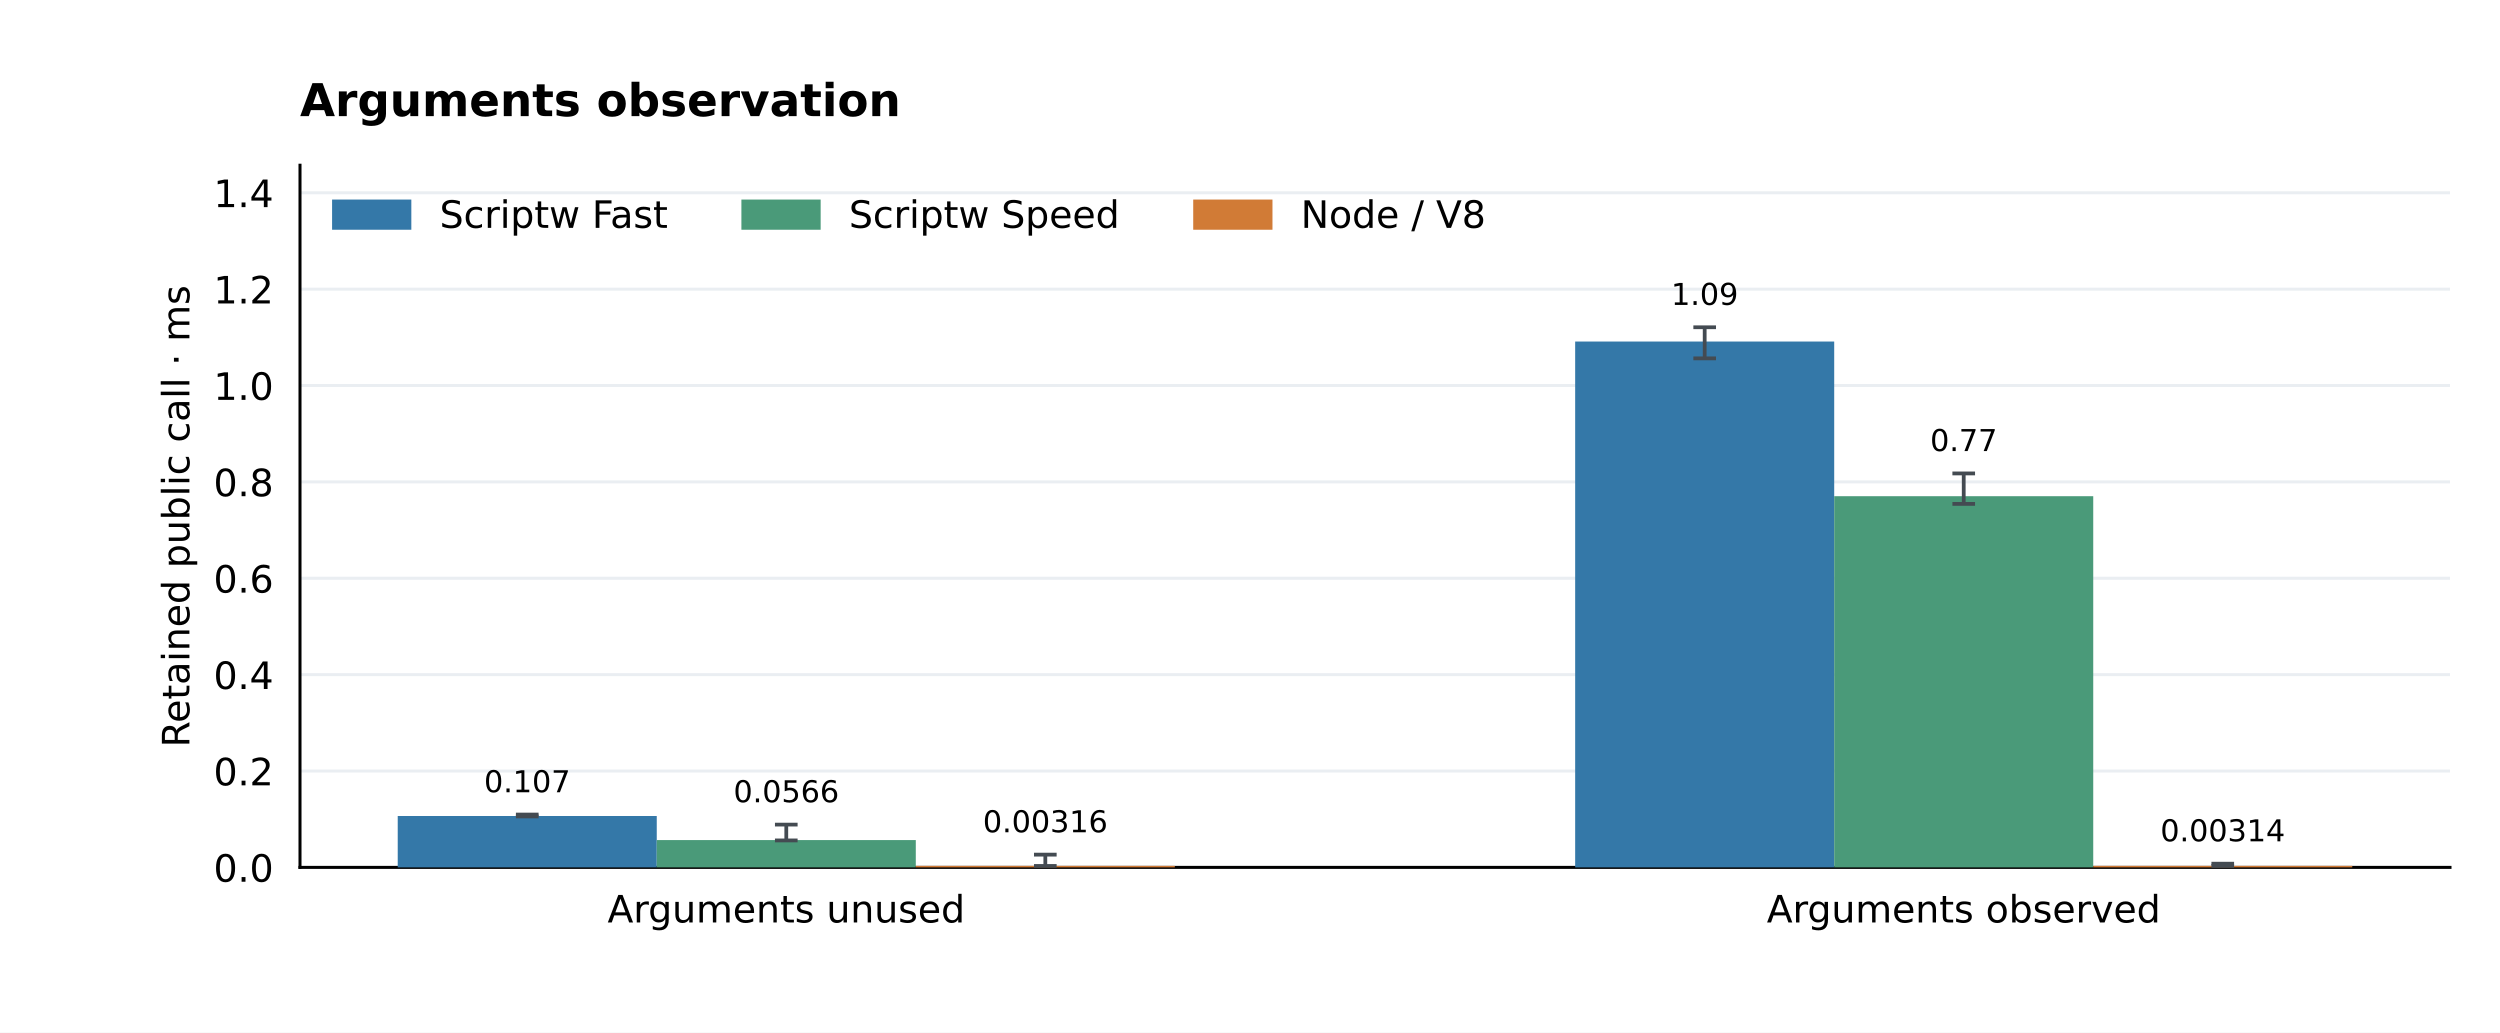
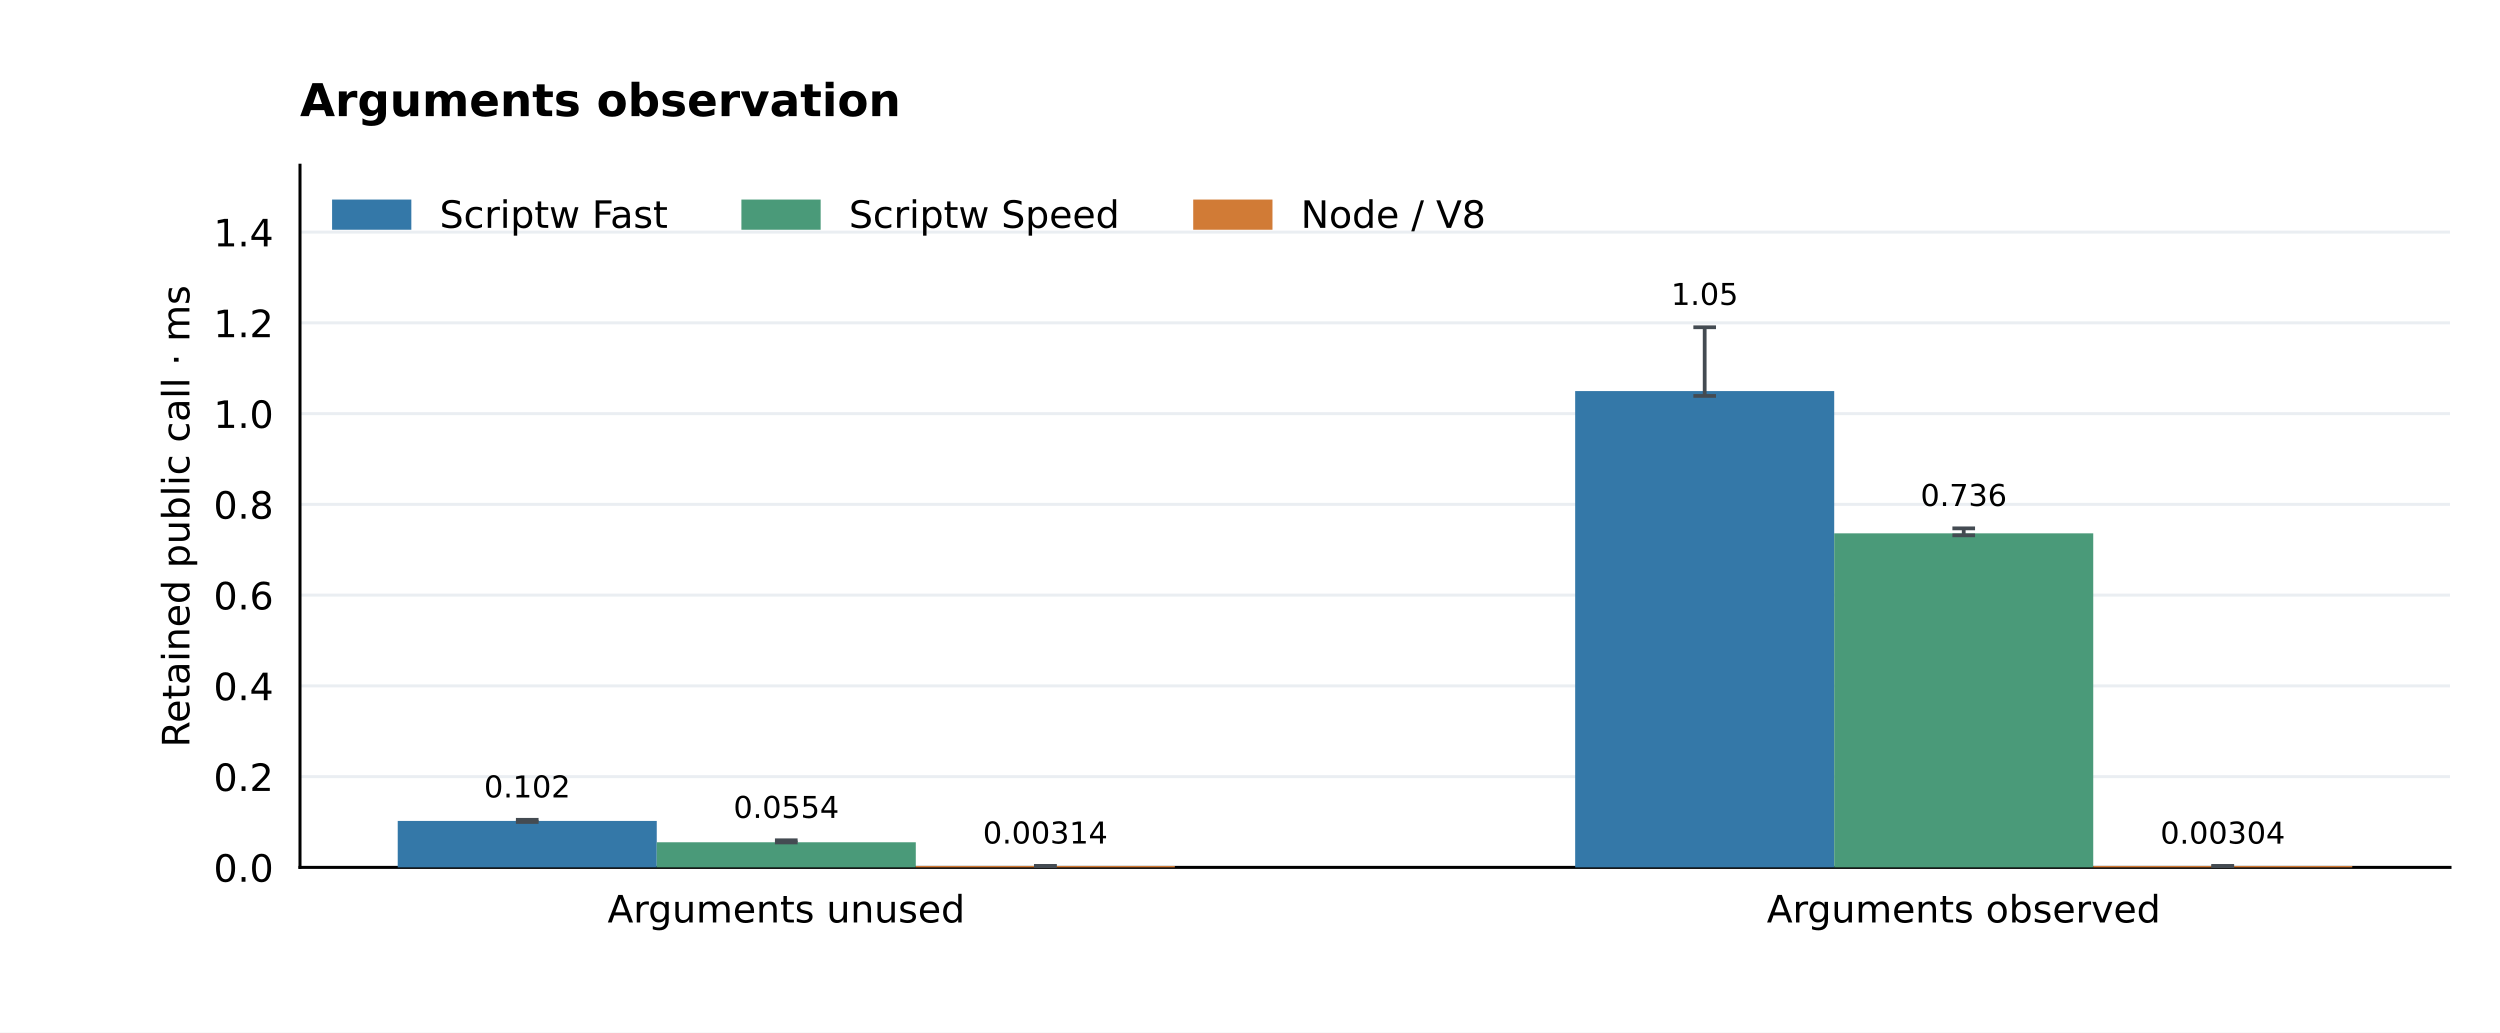
<svg xmlns="http://www.w3.org/2000/svg" xmlns:xlink="http://www.w3.org/1999/xlink" width="662.4pt" height="273.6pt" viewBox="0 0 662.4 273.6" version="1.1">
  <defs>
    <style type="text/css">*{stroke-linejoin: round; stroke-linecap: butt}</style>
  </defs>
  <g id="figure_1">
    <g id="patch_1">
      <path d="M 0 273.6 L 662.4 273.6 L 662.4 0 L 0 0 z " style="fill: #ffffff" />
    </g>
    <g id="axes_1">
      <g id="patch_2">
        <path d="M 79.488 229.824 L 649.152 229.824 L 649.152 43.776 L 79.488 43.776 z " style="fill: #ffffff" />
      </g>
      <g id="matplotlib.axis_1">
        <g id="xtick_1">
          <g id="line2d_1" />
          <g id="text_1">
            <text style="font-size: 10px; font-family: 'DejaVu Sans'; text-anchor: middle" x="208.333" y="244.422" transform="rotate(-0 208.3331 244.4224)">Arguments unused</text>
          </g>
        </g>
        <g id="xtick_2">
          <g id="line2d_2" />
          <g id="text_2">
            <text style="font-size: 10px; font-family: 'DejaVu Sans'; text-anchor: middle" x="520.307" y="244.422" transform="rotate(-0 520.3069 244.4224)">Arguments observed</text>
          </g>
        </g>
      </g>
      <g id="matplotlib.axis_2">
        <g id="ytick_1">
          <g id="line2d_3">
            <path d="M 79.488 229.824 L 649.152 229.824 " clip-path="url(#p1d729bc3f9)" style="fill: none; stroke: #eaeef2; stroke-width: 0.8; stroke-linecap: square" />
          </g>
          <g id="line2d_4" />
          <g id="text_3">
            <text style="font-size: 10px; font-family: 'DejaVu Sans'; text-anchor: end" x="72.488" y="233.623" transform="rotate(-0 72.488 233.6228)">0.0</text>
          </g>
        </g>
        <g id="ytick_2">
          <g id="line2d_5">
-             <path d="M 79.488 204.289 L 649.152 204.289 " clip-path="url(#p1d729bc3f9)" style="fill: none; stroke: #eaeef2; stroke-width: 0.8; stroke-linecap: square" />
+             <path d="M 79.488 205.777 L 649.152 205.777 " clip-path="url(#p1d729bc3f9)" style="fill: none; stroke: #eaeef2; stroke-width: 0.8; stroke-linecap: square" />
          </g>
          <g id="line2d_6" />
          <g id="text_4">
-             <text style="font-size: 10px; font-family: 'DejaVu Sans'; text-anchor: end" x="72.488" y="208.088" transform="rotate(-0 72.488 208.0875)">0.2</text>
+             <text style="font-size: 10px; font-family: 'DejaVu Sans'; text-anchor: end" x="72.488" y="209.576" transform="rotate(-0 72.488 209.576)">0.2</text>
          </g>
        </g>
        <g id="ytick_3">
          <g id="line2d_7">
-             <path d="M 79.488 178.753 L 649.152 178.753 " clip-path="url(#p1d729bc3f9)" style="fill: none; stroke: #eaeef2; stroke-width: 0.8; stroke-linecap: square" />
+             <path d="M 79.488 181.73 L 649.152 181.73 " clip-path="url(#p1d729bc3f9)" style="fill: none; stroke: #eaeef2; stroke-width: 0.8; stroke-linecap: square" />
          </g>
          <g id="line2d_8" />
          <g id="text_5">
-             <text style="font-size: 10px; font-family: 'DejaVu Sans'; text-anchor: end" x="72.488" y="182.552" transform="rotate(-0 72.488 182.5522)">0.4</text>
+             <text style="font-size: 10px; font-family: 'DejaVu Sans'; text-anchor: end" x="72.488" y="185.529" transform="rotate(-0 72.488 185.5291)">0.4</text>
          </g>
        </g>
        <g id="ytick_4">
          <g id="line2d_9">
-             <path d="M 79.488 153.218 L 649.152 153.218 " clip-path="url(#p1d729bc3f9)" style="fill: none; stroke: #eaeef2; stroke-width: 0.8; stroke-linecap: square" />
+             <path d="M 79.488 157.683 L 649.152 157.683 " clip-path="url(#p1d729bc3f9)" style="fill: none; stroke: #eaeef2; stroke-width: 0.8; stroke-linecap: square" />
          </g>
          <g id="line2d_10" />
          <g id="text_6">
-             <text style="font-size: 10px; font-family: 'DejaVu Sans'; text-anchor: end" x="72.488" y="157.017" transform="rotate(-0 72.488 157.0169)">0.6</text>
+             <text style="font-size: 10px; font-family: 'DejaVu Sans'; text-anchor: end" x="72.488" y="161.482" transform="rotate(-0 72.488 161.4822)">0.6</text>
          </g>
        </g>
        <g id="ytick_5">
          <g id="line2d_11">
-             <path d="M 79.488 127.683 L 649.152 127.683 " clip-path="url(#p1d729bc3f9)" style="fill: none; stroke: #eaeef2; stroke-width: 0.8; stroke-linecap: square" />
+             <path d="M 79.488 133.637 L 649.152 133.637 " clip-path="url(#p1d729bc3f9)" style="fill: none; stroke: #eaeef2; stroke-width: 0.8; stroke-linecap: square" />
          </g>
          <g id="line2d_12" />
          <g id="text_7">
-             <text style="font-size: 10px; font-family: 'DejaVu Sans'; text-anchor: end" x="72.488" y="131.482" transform="rotate(-0 72.488 131.4816)">0.8</text>
+             <text style="font-size: 10px; font-family: 'DejaVu Sans'; text-anchor: end" x="72.488" y="137.435" transform="rotate(-0 72.488 137.4354)">0.8</text>
          </g>
        </g>
        <g id="ytick_6">
          <g id="line2d_13">
-             <path d="M 79.488 102.147 L 649.152 102.147 " clip-path="url(#p1d729bc3f9)" style="fill: none; stroke: #eaeef2; stroke-width: 0.8; stroke-linecap: square" />
+             <path d="M 79.488 109.59 L 649.152 109.59 " clip-path="url(#p1d729bc3f9)" style="fill: none; stroke: #eaeef2; stroke-width: 0.8; stroke-linecap: square" />
          </g>
          <g id="line2d_14" />
          <g id="text_8">
-             <text style="font-size: 10px; font-family: 'DejaVu Sans'; text-anchor: end" x="72.488" y="105.946" transform="rotate(-0 72.488 105.9462)">1.0</text>
+             <text style="font-size: 10px; font-family: 'DejaVu Sans'; text-anchor: end" x="72.488" y="113.388" transform="rotate(-0 72.488 113.3885)">1.0</text>
          </g>
        </g>
        <g id="ytick_7">
          <g id="line2d_15">
-             <path d="M 79.488 76.612 L 649.152 76.612 " clip-path="url(#p1d729bc3f9)" style="fill: none; stroke: #eaeef2; stroke-width: 0.8; stroke-linecap: square" />
+             <path d="M 79.488 85.543 L 649.152 85.543 " clip-path="url(#p1d729bc3f9)" style="fill: none; stroke: #eaeef2; stroke-width: 0.8; stroke-linecap: square" />
          </g>
          <g id="line2d_16" />
          <g id="text_9">
-             <text style="font-size: 10px; font-family: 'DejaVu Sans'; text-anchor: end" x="72.488" y="80.411" transform="rotate(-0 72.488 80.41091)">1.2</text>
+             <text style="font-size: 10px; font-family: 'DejaVu Sans'; text-anchor: end" x="72.488" y="89.342" transform="rotate(-0 72.488 89.34163)">1.2</text>
          </g>
        </g>
        <g id="ytick_8">
          <g id="line2d_17">
-             <path d="M 79.488 51.077 L 649.152 51.077 " clip-path="url(#p1d729bc3f9)" style="fill: none; stroke: #eaeef2; stroke-width: 0.8; stroke-linecap: square" />
+             <path d="M 79.488 61.496 L 649.152 61.496 " clip-path="url(#p1d729bc3f9)" style="fill: none; stroke: #eaeef2; stroke-width: 0.8; stroke-linecap: square" />
          </g>
          <g id="line2d_18" />
          <g id="text_10">
-             <text style="font-size: 10px; font-family: 'DejaVu Sans'; text-anchor: end" x="72.488" y="54.876" transform="rotate(-0 72.488 54.87559)">1.4</text>
+             <text style="font-size: 10px; font-family: 'DejaVu Sans'; text-anchor: end" x="72.488" y="65.295" transform="rotate(-0 72.488 65.29476)">1.4</text>
          </g>
        </g>
        <g id="text_11">
          <text style="font-size: 10px; font-family: 'DejaVu Sans'; text-anchor: middle" x="50.183" y="136.8" transform="rotate(-90 50.18253 136.8)">Retained public call · ms</text>
        </g>
      </g>
      <g id="patch_3">
        <path d="M 79.488 229.824 L 79.488 43.776 " style="fill: none; stroke: #000000; stroke-width: 0.8; stroke-linejoin: miter; stroke-linecap: square" />
      </g>
      <g id="patch_4">
        <path d="M 79.488 229.824 L 649.152 229.824 " style="fill: none; stroke: #000000; stroke-width: 0.8; stroke-linejoin: miter; stroke-linecap: square" />
      </g>
      <g id="patch_5">
-         <path d="M 105.382 229.824 L 174.016 229.824 L 174.016 216.206 L 105.382 216.206 z " clip-path="url(#p1d729bc3f9)" style="fill: #3478a8" />
+         <path d="M 105.382 229.824 L 174.016 229.824 L 174.016 217.517 L 105.382 217.517 z " clip-path="url(#p1d729bc3f9)" style="fill: #3478a8" />
      </g>
      <g id="text_12">
-         <text style="font-size: 8px; font-family: 'DejaVu Sans'; text-anchor: middle" x="139.699" y="209.91" transform="rotate(-0 139.6989 209.9103)">0.107</text>
+         <text style="font-size: 8px; font-family: 'DejaVu Sans'; text-anchor: middle" x="139.699" y="211.291" transform="rotate(-0 139.6989 211.2909)">0.102</text>
      </g>
      <g id="patch_6">
-         <path d="M 417.356 229.824 L 485.99 229.824 L 485.99 90.49 L 417.356 90.49 z " clip-path="url(#p1d729bc3f9)" style="fill: #3478a8" />
+         <path d="M 417.356 229.824 L 485.99 229.824 L 485.99 103.625 L 417.356 103.625 z " clip-path="url(#p1d729bc3f9)" style="fill: #3478a8" />
      </g>
      <g id="text_13">
-         <text style="font-size: 8px; font-family: 'DejaVu Sans'; text-anchor: middle" x="451.673" y="80.788" transform="rotate(-0 451.6726 80.78828)">1.09</text>
+         <text style="font-size: 8px; font-family: 'DejaVu Sans'; text-anchor: middle" x="451.673" y="80.788" transform="rotate(-0 451.6726 80.78828)">1.05</text>
      </g>
      <g id="patch_7">
-         <path d="M 174.016 229.824 L 242.65 229.824 L 242.65 222.591 L 174.016 222.591 z " clip-path="url(#p1d729bc3f9)" style="fill: #4a9a79" />
+         <path d="M 174.016 229.824 L 242.65 229.824 L 242.65 223.163 L 174.016 223.163 z " clip-path="url(#p1d729bc3f9)" style="fill: #4a9a79" />
      </g>
      <g id="text_14">
-         <text style="font-size: 8px; font-family: 'DejaVu Sans'; text-anchor: middle" x="208.333" y="212.563" transform="rotate(-0 208.3331 212.5633)">0.0566</text>
+         <text style="font-size: 8px; font-family: 'DejaVu Sans'; text-anchor: middle" x="208.333" y="216.725" transform="rotate(-0 208.3331 216.725)">0.0554</text>
      </g>
      <g id="patch_8">
-         <path d="M 485.99 229.824 L 554.624 229.824 L 554.624 131.468 L 485.99 131.468 z " clip-path="url(#p1d729bc3f9)" style="fill: #4a9a79" />
+         <path d="M 485.99 229.824 L 554.624 229.824 L 554.624 141.314 L 485.99 141.314 z " clip-path="url(#p1d729bc3f9)" style="fill: #4a9a79" />
      </g>
      <g id="text_15">
-         <text style="font-size: 8px; font-family: 'DejaVu Sans'; text-anchor: middle" x="520.307" y="119.517" transform="rotate(-0 520.3069 119.5172)">0.77</text>
+         <text style="font-size: 8px; font-family: 'DejaVu Sans'; text-anchor: middle" x="520.307" y="134.069" transform="rotate(-0 520.3069 134.0692)">0.736</text>
      </g>
      <g id="patch_9">
-         <path d="M 242.65 229.824 L 311.284 229.824 L 311.284 229.421 L 242.65 229.421 z " clip-path="url(#p1d729bc3f9)" style="fill: #d17b36" />
+         <path d="M 242.65 229.824 L 311.284 229.824 L 311.284 229.447 L 242.65 229.447 z " clip-path="url(#p1d729bc3f9)" style="fill: #d17b36" />
      </g>
      <g id="text_16">
-         <text style="font-size: 8px; font-family: 'DejaVu Sans'; text-anchor: middle" x="276.967" y="220.523" transform="rotate(-0 276.9674 220.5225)">0.00316</text>
+         <text style="font-size: 8px; font-family: 'DejaVu Sans'; text-anchor: middle" x="276.967" y="223.505" transform="rotate(-0 276.9674 223.5046)">0.00314</text>
      </g>
      <g id="patch_10">
-         <path d="M 554.624 229.824 L 623.258 229.824 L 623.258 229.423 L 554.624 229.423 z " clip-path="url(#p1d729bc3f9)" style="fill: #d17b36" />
+         <path d="M 554.624 229.824 L 623.258 229.824 L 623.258 229.458 L 554.624 229.458 z " clip-path="url(#p1d729bc3f9)" style="fill: #d17b36" />
      </g>
      <g id="text_17">
-         <text style="font-size: 8px; font-family: 'DejaVu Sans'; text-anchor: middle" x="588.941" y="222.915" transform="rotate(-0 588.9411 222.9145)">0.00314</text>
+         <text style="font-size: 8px; font-family: 'DejaVu Sans'; text-anchor: middle" x="588.941" y="223.53" transform="rotate(-0 588.9411 223.5299)">0.00304</text>
      </g>
      <g id="text_18">
        <text style="font-weight: 700; font-size: 12px; font-family: 'DejaVu Sans'; text-anchor: start" x="79.488" y="30.776" transform="rotate(-0 79.488 30.776)">Arguments observation</text>
      </g>
      <g id="LineCollection_1">
-         <path d="M 139.699 216.321 L 139.699 215.832 " clip-path="url(#p1d729bc3f9)" style="fill: none; stroke: #444b52" />
+         <path d="M 139.699 217.785 L 139.699 217.213 " clip-path="url(#p1d729bc3f9)" style="fill: none; stroke: #444b52" />
      </g>
      <g id="line2d_19">
        <defs>
          <path id="me3ca2cfee7" d="M 3 0 L -3 -0 " style="stroke: #444b52" />
        </defs>
        <g clip-path="url(#p1d729bc3f9)">
-           <use xlink:href="#me3ca2cfee7" x="139.699" y="216.321" style="fill: #1f77b4; stroke: #444b52" />
+           <use xlink:href="#me3ca2cfee7" x="139.699" y="217.785" style="fill: #1f77b4; stroke: #444b52" />
        </g>
      </g>
      <g id="line2d_20">
        <g clip-path="url(#p1d729bc3f9)">
-           <use xlink:href="#me3ca2cfee7" x="139.699" y="215.832" style="fill: #1f77b4; stroke: #444b52" />
+           <use xlink:href="#me3ca2cfee7" x="139.699" y="217.213" style="fill: #1f77b4; stroke: #444b52" />
        </g>
      </g>
      <g id="LineCollection_2">
-         <path d="M 451.673 94.957 L 451.673 86.71 " clip-path="url(#p1d729bc3f9)" style="fill: none; stroke: #444b52" />
+         <path d="M 451.673 104.905 L 451.673 86.71 " clip-path="url(#p1d729bc3f9)" style="fill: none; stroke: #444b52" />
      </g>
      <g id="line2d_21">
        <g clip-path="url(#p1d729bc3f9)">
-           <use xlink:href="#me3ca2cfee7" x="451.673" y="94.957" style="fill: #1f77b4; stroke: #444b52" />
+           <use xlink:href="#me3ca2cfee7" x="451.673" y="104.905" style="fill: #1f77b4; stroke: #444b52" />
        </g>
      </g>
      <g id="line2d_22">
        <g clip-path="url(#p1d729bc3f9)">
          <use xlink:href="#me3ca2cfee7" x="451.673" y="86.71" style="fill: #1f77b4; stroke: #444b52" />
        </g>
      </g>
      <g id="LineCollection_3">
-         <path d="M 208.333 222.685 L 208.333 218.485 " clip-path="url(#p1d729bc3f9)" style="fill: none; stroke: #444b52" />
+         <path d="M 208.333 223.223 L 208.333 222.647 " clip-path="url(#p1d729bc3f9)" style="fill: none; stroke: #444b52" />
      </g>
      <g id="line2d_23">
        <g clip-path="url(#p1d729bc3f9)">
-           <use xlink:href="#me3ca2cfee7" x="208.333" y="222.685" style="fill: #1f77b4; stroke: #444b52" />
+           <use xlink:href="#me3ca2cfee7" x="208.333" y="223.223" style="fill: #1f77b4; stroke: #444b52" />
        </g>
      </g>
      <g id="line2d_24">
        <g clip-path="url(#p1d729bc3f9)">
-           <use xlink:href="#me3ca2cfee7" x="208.333" y="218.485" style="fill: #1f77b4; stroke: #444b52" />
+           <use xlink:href="#me3ca2cfee7" x="208.333" y="222.647" style="fill: #1f77b4; stroke: #444b52" />
        </g>
      </g>
      <g id="LineCollection_4">
-         <path d="M 520.307 133.512 L 520.307 125.439 " clip-path="url(#p1d729bc3f9)" style="fill: none; stroke: #444b52" />
+         <path d="M 520.307 141.845 L 520.307 139.991 " clip-path="url(#p1d729bc3f9)" style="fill: none; stroke: #444b52" />
      </g>
      <g id="line2d_25">
        <g clip-path="url(#p1d729bc3f9)">
-           <use xlink:href="#me3ca2cfee7" x="520.307" y="133.512" style="fill: #1f77b4; stroke: #444b52" />
+           <use xlink:href="#me3ca2cfee7" x="520.307" y="141.845" style="fill: #1f77b4; stroke: #444b52" />
        </g>
      </g>
      <g id="line2d_26">
        <g clip-path="url(#p1d729bc3f9)">
-           <use xlink:href="#me3ca2cfee7" x="520.307" y="125.439" style="fill: #1f77b4; stroke: #444b52" />
+           <use xlink:href="#me3ca2cfee7" x="520.307" y="139.991" style="fill: #1f77b4; stroke: #444b52" />
        </g>
      </g>
      <g id="LineCollection_5">
-         <path d="M 276.967 229.435 L 276.967 226.444 " clip-path="url(#p1d729bc3f9)" style="fill: none; stroke: #444b52" />
+         <path d="M 276.967 229.455 L 276.967 229.427 " clip-path="url(#p1d729bc3f9)" style="fill: none; stroke: #444b52" />
      </g>
      <g id="line2d_27">
        <g clip-path="url(#p1d729bc3f9)">
-           <use xlink:href="#me3ca2cfee7" x="276.967" y="229.435" style="fill: #1f77b4; stroke: #444b52" />
+           <use xlink:href="#me3ca2cfee7" x="276.967" y="229.455" style="fill: #1f77b4; stroke: #444b52" />
        </g>
      </g>
      <g id="line2d_28">
        <g clip-path="url(#p1d729bc3f9)">
-           <use xlink:href="#me3ca2cfee7" x="276.967" y="226.444" style="fill: #1f77b4; stroke: #444b52" />
+           <use xlink:href="#me3ca2cfee7" x="276.967" y="229.427" style="fill: #1f77b4; stroke: #444b52" />
        </g>
      </g>
      <g id="LineCollection_6">
-         <path d="M 588.941 229.433 L 588.941 228.836 " clip-path="url(#p1d729bc3f9)" style="fill: none; stroke: #444b52" />
+         <path d="M 588.941 229.464 L 588.941 229.452 " clip-path="url(#p1d729bc3f9)" style="fill: none; stroke: #444b52" />
      </g>
      <g id="line2d_29">
        <g clip-path="url(#p1d729bc3f9)">
-           <use xlink:href="#me3ca2cfee7" x="588.941" y="229.433" style="fill: #1f77b4; stroke: #444b52" />
+           <use xlink:href="#me3ca2cfee7" x="588.941" y="229.464" style="fill: #1f77b4; stroke: #444b52" />
        </g>
      </g>
      <g id="line2d_30">
        <g clip-path="url(#p1d729bc3f9)">
-           <use xlink:href="#me3ca2cfee7" x="588.941" y="228.836" style="fill: #1f77b4; stroke: #444b52" />
+           <use xlink:href="#me3ca2cfee7" x="588.941" y="229.452" style="fill: #1f77b4; stroke: #444b52" />
        </g>
      </g>
      <g id="legend_1">
        <g id="patch_11">
          <path d="M 88.488 60.374 L 108.488 60.374 L 108.488 53.374 L 88.488 53.374 z " style="fill: #3478a8; stroke: #3478a8; stroke-linejoin: miter" />
        </g>
        <g id="text_19">
          <text style="font-size: 10px; font-family: 'DejaVu Sans'; text-anchor: start" x="116.488" y="60.374" transform="rotate(-0 116.488 60.37444)">Scriptw Fast</text>
        </g>
        <g id="patch_12">
          <path d="M 196.941 60.374 L 216.941 60.374 L 216.941 53.374 L 196.941 53.374 z " style="fill: #4a9a79; stroke: #4a9a79; stroke-linejoin: miter" />
        </g>
        <g id="text_20">
          <text style="font-size: 10px; font-family: 'DejaVu Sans'; text-anchor: start" x="224.941" y="60.374" transform="rotate(-0 224.9411 60.37444)">Scriptw Speed</text>
        </g>
        <g id="patch_13">
          <path d="M 316.654 60.374 L 336.654 60.374 L 336.654 53.374 L 316.654 53.374 z " style="fill: #d17b36; stroke: #d17b36; stroke-linejoin: miter" />
        </g>
        <g id="text_21">
          <text style="font-size: 10px; font-family: 'DejaVu Sans'; text-anchor: start" x="344.654" y="60.374" transform="rotate(-0 344.6536 60.37444)">Node / V8</text>
        </g>
      </g>
    </g>
  </g>
  <defs>
    <clipPath id="p1d729bc3f9">
      <rect x="79.488" y="43.776" width="569.664" height="186.048" />
    </clipPath>
  </defs>
</svg>
